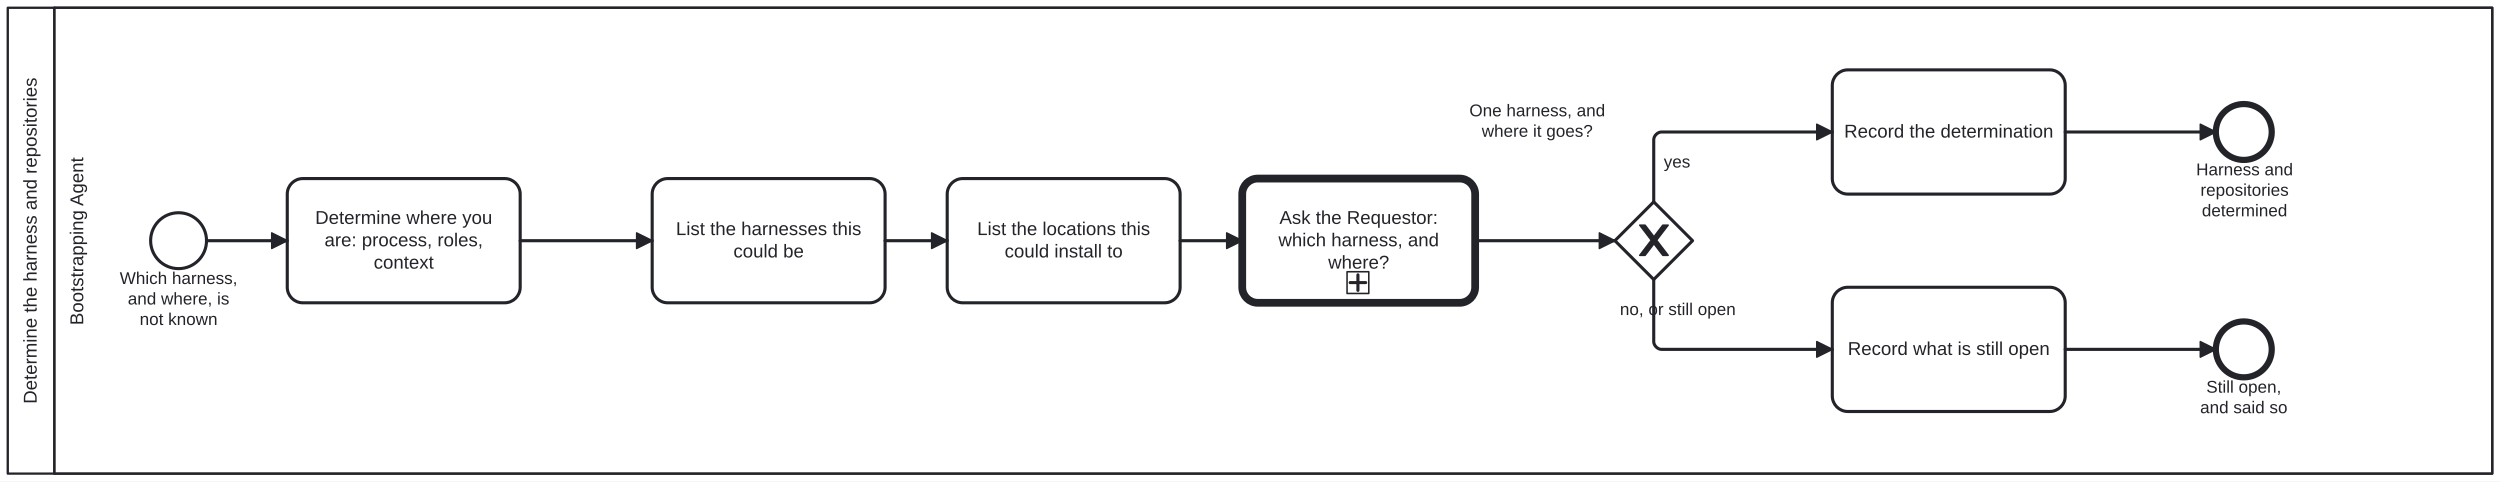
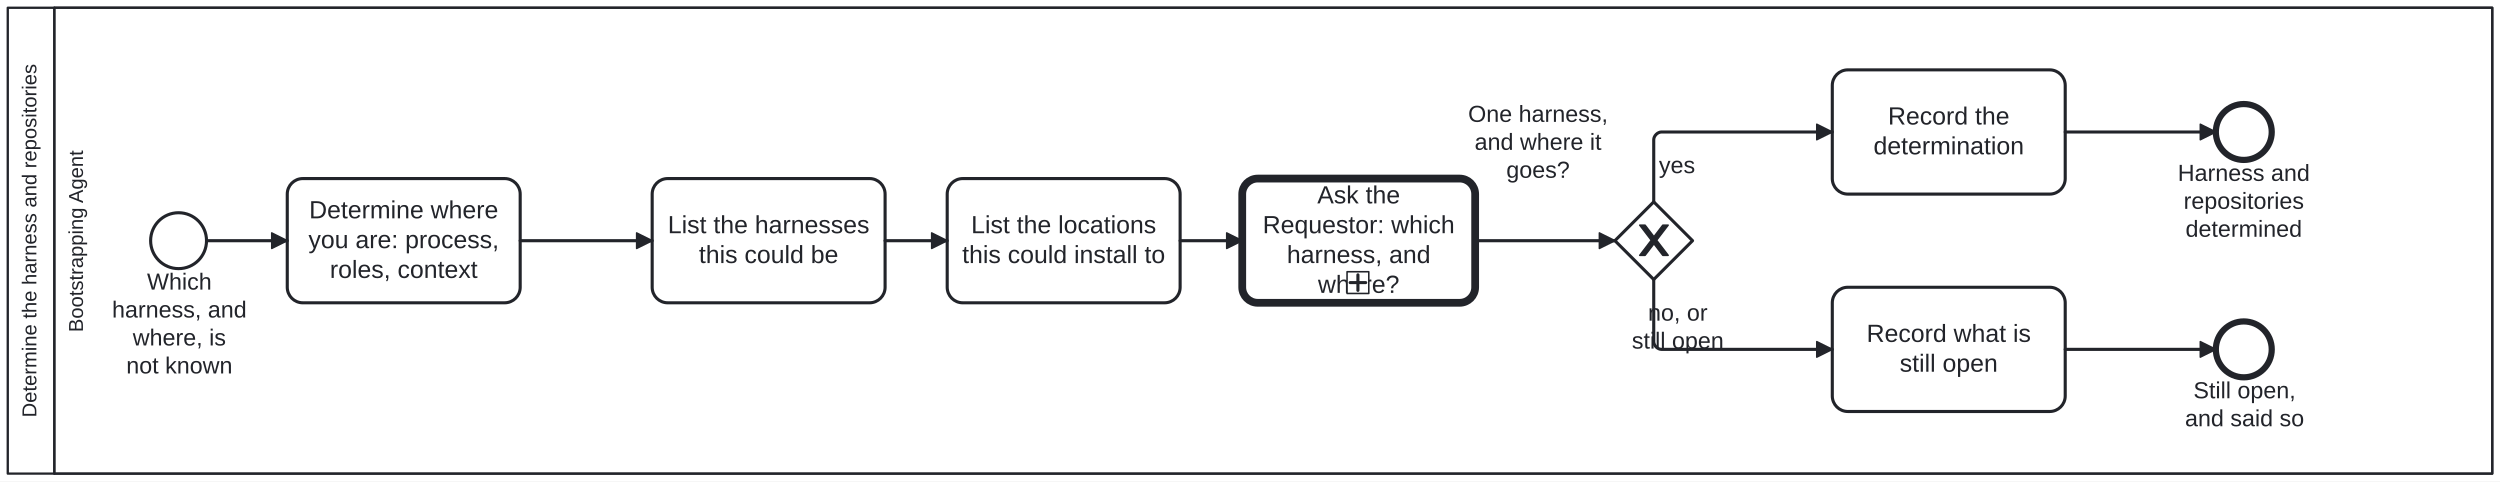
<svg xmlns="http://www.w3.org/2000/svg" width="100%" style="max-width:100%;height:auto" viewBox="135 75 1610 310" version="1.1">
  <rect x="135" y="75" width="1610" height="310" fill="#ffffff" />
  <g class="djs-group">
    <g class="djs-element djs-shape" data-element-id="Participant_Process_Discussion" style="display: block;" transform="matrix(1 0 0 1 140 80)">
      <g class="djs-visual">
        <rect x="0" y="0" width="1600" height="300" rx="0" ry="0" style="stroke-linecap: round; stroke-linejoin: round; stroke: rgb(34, 36, 42); stroke-width: 1.5px; fill: white; fill-opacity: 0.95;" />
        <path style="fill: none; stroke-linecap: round; stroke-linejoin: round; stroke: rgb(34, 36, 42); stroke-width: 1.5px;" d="M30,0L30,300" />
-         <text lineHeight="1.2" class="djs-label" style="font-family: Arial, sans-serif; font-size: 12px; font-weight: normal; fill: rgb(34, 36, 42);" transform="matrix(-1.83697e-16 -1 1 -1.83697e-16 0 300)">
-           <tspan x="44.944" y="18.6">Determine the harness and repositories</tspan>
+         <text lineHeight="1.05" class="djs-label" transform="matrix(-1.83697e-16 -1 1 -1.83697e-16 0 300)" style="font-family: Arial, sans-serif; font-size: 13px; font-weight: normal; fill: rgb(34, 36, 42);">
+           <tspan x="36.19" y="18.413">Determine the harness and repositories</tspan>
        </text>
      </g>
      <rect class="djs-hit djs-hit-all" x="0" y="0" width="1600" height="300" style="fill: none; stroke-opacity: 0; stroke: white; stroke-width: 15px;" />
    </g>
    <g class="djs-children">
      <g class="djs-group">
        <g class="djs-element djs-shape" data-element-id="Lane_BootstrappingAgent" style="display: block;" transform="matrix(1 0 0 1 170 80)">
          <g class="djs-visual">
            <rect x="0" y="0" width="1570" height="300" rx="0" ry="0" style="stroke-linecap: round; stroke-linejoin: round; stroke: rgb(34, 36, 42); stroke-width: 1.5px; fill: white; fill-opacity: 0.25;" />
-             <text lineHeight="1.2" class="djs-label" style="font-family: Arial, sans-serif; font-size: 12px; font-weight: normal; fill: rgb(34, 36, 42);" transform="matrix(-1.83697e-16 -1 1 -1.83697e-16 0 300)">
-               <tspan x="95.628" y="18.6">Bootstrapping Agent</tspan>
+             <text lineHeight="1.05" class="djs-label" transform="matrix(-1.83697e-16 -1 1 -1.83697e-16 0 300)" style="font-family: Arial, sans-serif; font-size: 13px; font-weight: normal; fill: rgb(34, 36, 42);">
+               <tspan x="91.097" y="18.413">Bootstrapping Agent</tspan>
            </text>
          </g>
          <rect class="djs-hit djs-hit-all" x="0" y="0" width="1570" height="300" style="fill: none; stroke-opacity: 0; stroke: white; stroke-width: 15px;" />
        </g>
      </g>
      <g class="djs-group">
        <g class="djs-element djs-shape" data-element-id="Start_Discussion" style="display: block;" transform="matrix(1 0 0 1 232 212)">
          <g class="djs-visual">
            <circle cx="18" cy="18" r="18" style="stroke-linecap: round; stroke-linejoin: round; stroke: rgb(34, 36, 42); stroke-width: 2px; fill: white; fill-opacity: 0.95;" />
          </g>
          <rect class="djs-hit djs-hit-all" x="0" y="0" width="36" height="36" style="fill: none; stroke-opacity: 0; stroke: white; stroke-width: 15px;" />
        </g>
      </g>
      <g class="djs-group">
-         <g class="djs-element djs-shape" data-element-id="Start_Discussion_label" style="display: block;" transform="matrix(1 0 0 1 208 248)">
-           <g class="djs-visual">
-             <text lineHeight="1.2" class="djs-label" style="font-family: Arial, sans-serif; font-size: 11px; font-weight: normal; fill: rgb(34, 36, 42);">
-               <tspan x="4.096" y="9.9">Which harness, </tspan>
-               <tspan x="9.287" y="23.1">and where, is </tspan>
-               <tspan x="16.928" y="36.3">not known</tspan>
-             </text>
-           </g>
-           <rect class="djs-hit djs-hit-all" x="0" y="0" width="84" height="40" style="fill: none; stroke-opacity: 0; stroke: white; stroke-width: 15px;" />
+         <g class="djs-element djs-shape" data-element-id="Start_Discussion_label" style="display: block;" transform="matrix(1 0 0 1 207 248)">
+           <g class="djs-visual">
+             <text lineHeight="1.2" class="djs-label" style="font-family: Arial, sans-serif; font-size: 15px; font-weight: normal; fill: rgb(34, 36, 42);">
+               <tspan x="22.663" y="13.5">Which </tspan>
+               <tspan x="0.137" y="31.5">harness, and</tspan>
+               <tspan x="13.489" y="49.5">where, is </tspan>
+               <tspan x="9.311" y="67.5">not known</tspan>
+             </text>
+           </g>
+           <rect class="djs-hit djs-hit-all" x="0" y="0" width="87" height="72" style="fill: none; stroke-opacity: 0; stroke: white; stroke-width: 15px;" />
        </g>
      </g>
      <g class="djs-group">
        <g class="djs-element djs-shape" data-element-id="A_DetermineWhere" style="display: block;" transform="matrix(1 0 0 1 320 190)">
          <g class="djs-visual">
            <rect x="0" y="0" width="150" height="80" rx="10" ry="10" style="stroke-linecap: round; stroke-linejoin: round; stroke: rgb(34, 36, 42); stroke-width: 2px; fill: white; fill-opacity: 0.95;" />
-             <text lineHeight="1.2" class="djs-label" style="font-family: Arial, sans-serif; font-size: 12px; font-weight: normal; fill: rgb(34, 36, 42);">
-               <tspan x="17.974" y="29.2">Determine where you </tspan>
-               <tspan x="23.979" y="43.6">are: process, roles, </tspan>
-               <tspan x="55.655" y="58">context</tspan>
+             <text lineHeight="1.2" class="djs-label" style="font-family: Arial, sans-serif; font-size: 16px; font-weight: normal; fill: rgb(34, 36, 42);">
+               <tspan x="14.086" y="25.6">Determine where </tspan>
+               <tspan x="13.637" y="44.8">you are: process, </tspan>
+               <tspan x="27.422" y="64">roles, context</tspan>
            </text>
          </g>
          <rect class="djs-hit djs-hit-all" x="0" y="0" width="150" height="80" style="fill: none; stroke-opacity: 0; stroke: white; stroke-width: 15px;" />
        </g>
      </g>
      <g class="djs-group">
        <g class="djs-element djs-shape" data-element-id="A_ListHarnesses" style="display: block;" transform="matrix(1 0 0 1 555 190)">
          <g class="djs-visual">
            <rect x="0" y="0" width="150" height="80" rx="10" ry="10" style="stroke-linecap: round; stroke-linejoin: round; stroke: rgb(34, 36, 42); stroke-width: 2px; fill: white; fill-opacity: 0.95;" />
-             <text lineHeight="1.2" class="djs-label" style="font-family: Arial, sans-serif; font-size: 12px; font-weight: normal; fill: rgb(34, 36, 42);">
-               <tspan x="15.302" y="36.4">List the harnesses this </tspan>
-               <tspan x="52.315" y="50.8">could be</tspan>
+             <text lineHeight="1.2" class="djs-label" style="font-family: Arial, sans-serif; font-size: 16px; font-weight: normal; fill: rgb(34, 36, 42);">
+               <tspan x="10.074" y="35.2">List the harnesses </tspan>
+               <tspan x="30.082" y="54.4">this could be</tspan>
            </text>
          </g>
          <rect class="djs-hit djs-hit-all" x="0" y="0" width="150" height="80" style="fill: none; stroke-opacity: 0; stroke: white; stroke-width: 15px;" />
        </g>
      </g>
      <g class="djs-group">
        <g class="djs-element djs-shape" data-element-id="A_ListLocations" style="display: block;" transform="matrix(1 0 0 1 745 190)">
          <g class="djs-visual">
            <rect x="0" y="0" width="150" height="80" rx="10" ry="10" style="stroke-linecap: round; stroke-linejoin: round; stroke: rgb(34, 36, 42); stroke-width: 2px; fill: white; fill-opacity: 0.95;" />
-             <text lineHeight="1.2" class="djs-label" style="font-family: Arial, sans-serif; font-size: 12px; font-weight: normal; fill: rgb(34, 36, 42);">
-               <tspan x="19.304" y="36.4">List the locations this </tspan>
-               <tspan x="36.979" y="50.8">could install to</tspan>
+             <text lineHeight="1.2" class="djs-label" style="font-family: Arial, sans-serif; font-size: 16px; font-weight: normal; fill: rgb(34, 36, 42);">
+               <tspan x="15.41" y="35.2">List the locations </tspan>
+               <tspan x="9.633" y="54.4">this could install to</tspan>
            </text>
          </g>
          <rect class="djs-hit djs-hit-all" x="0" y="0" width="150" height="80" style="fill: none; stroke-opacity: 0; stroke: white; stroke-width: 15px;" />
        </g>
      </g>
      <g class="djs-group">
        <a class="fa-subprocess-link" href="human-agent-discussion.svg" target="_top">
          <g class="djs-element djs-shape" data-element-id="A_AskRequestor" style="display: block;" transform="matrix(1 0 0 1 935 190)">
            <g class="djs-visual">
              <rect x="0" y="0" width="150" height="80" rx="10" ry="10" style="stroke-linecap: round; stroke-linejoin: round; stroke: rgb(34, 36, 42); stroke-width: 5px; fill: white; fill-opacity: 0.95;" />
-               <text lineHeight="1.2" class="djs-label" style="font-family: Arial, sans-serif; font-size: 12px; font-weight: normal; fill: rgb(34, 36, 42);">
-                 <tspan x="23.974" y="29.2">Ask the Requestor: </tspan>
-                 <tspan x="23.303" y="43.6">which harness, and </tspan>
-                 <tspan x="55.321" y="58">where?</tspan>
+               <text lineHeight="1.2" class="djs-label" style="font-family: Arial, sans-serif; font-size: 16px; font-weight: normal; fill: rgb(34, 36, 42);">
+                 <tspan x="48.32" y="16">Ask the </tspan>
+                 <tspan x="13.191" y="35.2">Requestor: which </tspan>
+                 <tspan x="28.746" y="54.4">harness, and </tspan>
+                 <tspan x="48.762" y="73.6">where?</tspan>
              </text>
              <rect x="0" y="0" width="14" height="14" rx="0" ry="0" style="stroke-linecap: round; stroke-linejoin: round; stroke: rgb(34, 36, 42); stroke-width: 1px; fill: white;" transform="matrix(1 0 0 1 67.5 60)" />
              <path data-marker="sub-process" d="m67.5,60 m 7,2 l 0,10 m -5,-5 l 10,0" style="fill: white; stroke-linecap: round; stroke-linejoin: round; stroke: rgb(34, 36, 42); stroke-width: 2px;" />
            </g>
            <rect class="djs-hit djs-hit-all" x="0" y="0" width="150" height="80" style="fill: none; stroke-opacity: 0; stroke: white; stroke-width: 15px;" />
          </g>
        </a>
      </g>
      <g class="djs-group">
        <g class="djs-element djs-shape" data-element-id="G_Settled" style="display: block;" transform="matrix(1 0 0 1 1175 205)">
          <g class="djs-visual">
            <polygon points="25,0 50,25 25,50 0,25" style="stroke-linecap: round; stroke-linejoin: round; stroke: rgb(34, 36, 42); stroke-width: 2px; fill: white; fill-opacity: 0.95;" />
            <path d="m 16,15 7.429,9.714 -7.429,9.714 3.429,0 5.714,-7.464 5.714,7.464 3.429,0 -7.429,-9.714 7.429,-9.714 -3.429,0 -5.714,7.464 -5.714,-7.464 -3.429,0 z" style="fill: rgb(34, 36, 42); stroke-linecap: round; stroke-linejoin: round; stroke: rgb(34, 36, 42); stroke-width: 1px;" />
          </g>
          <rect class="djs-hit djs-hit-all" x="0" y="0" width="50" height="50" style="fill: none; stroke-opacity: 0; stroke: white; stroke-width: 15px;" />
        </g>
      </g>
      <g class="djs-group">
-         <g class="djs-element djs-shape" data-element-id="G_Settled_label" style="display: block;" transform="matrix(1 0 0 1 1081 140)">
-           <g class="djs-visual">
-             <text lineHeight="1.2" class="djs-label" style="font-family: Arial, sans-serif; font-size: 11px; font-weight: normal; fill: rgb(34, 36, 42);">
-               <tspan x="0.277" y="9.9">One harness, and</tspan>
-               <tspan x="8.229" y="23.1">where it goes?</tspan>
-             </text>
-           </g>
-           <rect class="djs-hit djs-hit-all" x="0" y="0" width="88" height="27" style="fill: none; stroke-opacity: 0; stroke: white; stroke-width: 15px;" />
+         <g class="djs-element djs-shape" data-element-id="G_Settled_label" style="display: block;" transform="matrix(1 0 0 1 1080 140)">
+           <g class="djs-visual">
+             <text lineHeight="1.2" class="djs-label" style="font-family: Arial, sans-serif; font-size: 15px; font-weight: normal; fill: rgb(34, 36, 42);">
+               <tspan x="0.474" y="13.5">One harness,</tspan>
+               <tspan x="4.642" y="31.5">and where it</tspan>
+               <tspan x="25.065" y="49.5">goes?</tspan>
+             </text>
+           </g>
+           <rect class="djs-hit djs-hit-all" x="0" y="0" width="91" height="54" style="fill: none; stroke-opacity: 0; stroke: white; stroke-width: 15px;" />
        </g>
      </g>
      <g class="djs-group">
        <g class="djs-element djs-shape" data-element-id="A_RecordDetermination" style="display: block;" transform="matrix(1 0 0 1 1315 120)">
          <g class="djs-visual">
            <rect x="0" y="0" width="150" height="80" rx="10" ry="10" style="stroke-linecap: round; stroke-linejoin: round; stroke: rgb(34, 36, 42); stroke-width: 2px; fill: white; fill-opacity: 0.95;" />
-             <text lineHeight="1.2" class="djs-label" style="font-family: Arial, sans-serif; font-size: 12px; font-weight: normal; fill: rgb(34, 36, 42);">
-               <tspan x="7.629" y="43.6">Record the determination</tspan>
+             <text lineHeight="1.2" class="djs-label" style="font-family: Arial, sans-serif; font-size: 16px; font-weight: normal; fill: rgb(34, 36, 42);">
+               <tspan x="35.867" y="35.2">Record the </tspan>
+               <tspan x="26.527" y="54.4">determination</tspan>
            </text>
          </g>
          <rect class="djs-hit djs-hit-all" x="0" y="0" width="150" height="80" style="fill: none; stroke-opacity: 0; stroke: white; stroke-width: 15px;" />
        </g>
      </g>
      <g class="djs-group">
        <g class="djs-element djs-shape" data-element-id="A_RecordUnsettled" style="display: block;" transform="matrix(1 0 0 1 1315 260)">
          <g class="djs-visual">
            <rect x="0" y="0" width="150" height="80" rx="10" ry="10" style="stroke-linecap: round; stroke-linejoin: round; stroke: rgb(34, 36, 42); stroke-width: 2px; fill: white; fill-opacity: 0.95;" />
-             <text lineHeight="1.2" class="djs-label" style="font-family: Arial, sans-serif; font-size: 12px; font-weight: normal; fill: rgb(34, 36, 42);">
-               <tspan x="9.97" y="43.6">Record what is still open</tspan>
+             <text lineHeight="1.2" class="djs-label" style="font-family: Arial, sans-serif; font-size: 16px; font-weight: normal; fill: rgb(34, 36, 42);">
+               <tspan x="22.09" y="35.2">Record what is </tspan>
+               <tspan x="43.426" y="54.4">still open</tspan>
            </text>
          </g>
          <rect class="djs-hit djs-hit-all" x="0" y="0" width="150" height="80" style="fill: none; stroke-opacity: 0; stroke: white; stroke-width: 15px;" />
        </g>
      </g>
      <g class="djs-group">
        <g class="djs-element djs-shape" data-element-id="End_Settled" style="display: block;" transform="matrix(1 0 0 1 1562 142)">
          <g class="djs-visual">
            <circle cx="18" cy="18" r="18" style="stroke-linecap: round; stroke-linejoin: round; stroke: rgb(34, 36, 42); stroke-width: 4px; fill: white; fill-opacity: 0.95;" />
          </g>
          <rect class="djs-hit djs-hit-all" x="0" y="0" width="36" height="36" style="fill: none; stroke-opacity: 0; stroke: white; stroke-width: 15px;" />
        </g>
      </g>
      <g class="djs-group">
-         <g class="djs-element djs-shape" data-element-id="End_Settled_label" style="display: block;" transform="matrix(1 0 0 1 1549 178)">
-           <g class="djs-visual">
-             <text lineHeight="1.2" class="djs-label" style="font-family: Arial, sans-serif; font-size: 11px; font-weight: normal; fill: rgb(34, 36, 42);">
-               <tspan x="0.315" y="9.9">Harness and </tspan>
-               <tspan x="3.071" y="23.1">repositories</tspan>
-               <tspan x="3.984" y="36.3">determined</tspan>
-             </text>
-           </g>
-           <rect class="djs-hit djs-hit-all" x="0" y="0" width="63" height="40" style="fill: none; stroke-opacity: 0; stroke: white; stroke-width: 15px;" />
+         <g class="djs-element djs-shape" data-element-id="End_Settled_label" style="display: block;" transform="matrix(1 0 0 1 1537 178)">
+           <g class="djs-visual">
+             <text lineHeight="1.2" class="djs-label" style="font-family: Arial, sans-serif; font-size: 15px; font-weight: normal; fill: rgb(34, 36, 42);">
+               <tspan x="0.476" y="13.5">Harness and </tspan>
+               <tspan x="4.233" y="31.5">repositories</tspan>
+               <tspan x="5.478" y="49.5">determined</tspan>
+             </text>
+           </g>
+           <rect class="djs-hit djs-hit-all" x="0" y="0" width="86" height="54" style="fill: none; stroke-opacity: 0; stroke: white; stroke-width: 15px;" />
        </g>
      </g>
      <g class="djs-group">
        <g class="djs-element djs-shape" data-element-id="End_Unsettled" style="display: block;" transform="matrix(1 0 0 1 1562 282)">
          <g class="djs-visual">
            <circle cx="18" cy="18" r="18" style="stroke-linecap: round; stroke-linejoin: round; stroke: rgb(34, 36, 42); stroke-width: 4px; fill: white; fill-opacity: 0.95;" />
          </g>
          <rect class="djs-hit djs-hit-all" x="0" y="0" width="36" height="36" style="fill: none; stroke-opacity: 0; stroke: white; stroke-width: 15px;" />
        </g>
      </g>
      <g class="djs-group">
-         <g class="djs-element djs-shape" data-element-id="End_Unsettled_label" style="display: block;" transform="matrix(1 0 0 1 1545 318)">
-           <g class="djs-visual">
-             <text lineHeight="1.2" class="djs-label" style="font-family: Arial, sans-serif; font-size: 11px; font-weight: normal; fill: rgb(34, 36, 42);">
-               <tspan x="10.846" y="9.9">Still open, </tspan>
-               <tspan x="6.869" y="23.1">and said so</tspan>
-             </text>
-           </g>
-           <rect class="djs-hit djs-hit-all" x="0" y="0" width="70" height="27" style="fill: none; stroke-opacity: 0; stroke: white; stroke-width: 15px;" />
+         <g class="djs-element djs-shape" data-element-id="End_Unsettled_label" style="display: block;" transform="matrix(1 0 0 1 1542 318)">
+           <g class="djs-visual">
+             <text lineHeight="1.2" class="djs-label" style="font-family: Arial, sans-serif; font-size: 15px; font-weight: normal; fill: rgb(34, 36, 42);">
+               <tspan x="5.563" y="13.5">Still open, </tspan>
+               <tspan x="0.139" y="31.5">and said so</tspan>
+             </text>
+           </g>
+           <rect class="djs-hit djs-hit-all" x="0" y="0" width="77" height="36" style="fill: none; stroke-opacity: 0; stroke: white; stroke-width: 15px;" />
        </g>
      </g>
      <g class="djs-group">
        <g class="djs-element djs-connection" data-element-id="Flow_Start_Where" style="display: block;">
          <g class="djs-visual">
            <defs>
              <marker id="bpmn-marker-1" viewBox="0 0 20 20" refX="11" refY="10" markerWidth="10" markerHeight="10" orient="auto">
                <path d="M 1 5 L 11 10 L 1 15 Z" style="stroke-linecap: round; stroke-linejoin: round; stroke: rgb(34, 36, 42); stroke-width: 1px; fill: rgb(34, 36, 42);" />
              </marker>
            </defs>
            <path data-corner-radius="5" style="fill: none; stroke-linecap: round; stroke-linejoin: round; stroke: rgb(34, 36, 42); stroke-width: 2px; marker-end: url('#bpmn-marker-1');" d="M268,230L320,230" />
          </g>
          <path d="M268,230L320,230" class="djs-hit djs-hit-stroke" style="fill: none; stroke-opacity: 0; stroke: white; stroke-width: 15px;" />
        </g>
      </g>
      <g class="djs-group">
        <g class="djs-element djs-connection" data-element-id="Flow_Where_Harnesses" style="display: block;">
          <g class="djs-visual">
            <defs>
              <marker id="bpmn-marker-2" viewBox="0 0 20 20" refX="11" refY="10" markerWidth="10" markerHeight="10" orient="auto">
                <path d="M 1 5 L 11 10 L 1 15 Z" style="stroke-linecap: round; stroke-linejoin: round; stroke: rgb(34, 36, 42); stroke-width: 1px; fill: rgb(34, 36, 42);" />
              </marker>
            </defs>
            <path data-corner-radius="5" style="fill: none; stroke-linecap: round; stroke-linejoin: round; stroke: rgb(34, 36, 42); stroke-width: 2px; marker-end: url('#bpmn-marker-2');" d="M470,230L555,230" />
          </g>
          <path d="M470,230L555,230" class="djs-hit djs-hit-stroke" style="fill: none; stroke-opacity: 0; stroke: white; stroke-width: 15px;" />
        </g>
      </g>
      <g class="djs-group">
        <g class="djs-element djs-connection" data-element-id="Flow_Harnesses_Locations" style="display: block;">
          <g class="djs-visual">
            <defs>
              <marker id="bpmn-marker-3" viewBox="0 0 20 20" refX="11" refY="10" markerWidth="10" markerHeight="10" orient="auto">
                <path d="M 1 5 L 11 10 L 1 15 Z" style="stroke-linecap: round; stroke-linejoin: round; stroke: rgb(34, 36, 42); stroke-width: 1px; fill: rgb(34, 36, 42);" />
              </marker>
            </defs>
            <path data-corner-radius="5" style="fill: none; stroke-linecap: round; stroke-linejoin: round; stroke: rgb(34, 36, 42); stroke-width: 2px; marker-end: url('#bpmn-marker-3');" d="M705,230L745,230" />
          </g>
          <path d="M705,230L745,230" class="djs-hit djs-hit-stroke" style="fill: none; stroke-opacity: 0; stroke: white; stroke-width: 15px;" />
        </g>
      </g>
      <g class="djs-group">
        <g class="djs-element djs-connection" data-element-id="Flow_Locations_Ask" style="display: block;">
          <g class="djs-visual">
            <defs>
              <marker id="bpmn-marker-4" viewBox="0 0 20 20" refX="11" refY="10" markerWidth="10" markerHeight="10" orient="auto">
                <path d="M 1 5 L 11 10 L 1 15 Z" style="stroke-linecap: round; stroke-linejoin: round; stroke: rgb(34, 36, 42); stroke-width: 1px; fill: rgb(34, 36, 42);" />
              </marker>
            </defs>
            <path data-corner-radius="5" style="fill: none; stroke-linecap: round; stroke-linejoin: round; stroke: rgb(34, 36, 42); stroke-width: 2px; marker-end: url('#bpmn-marker-4');" d="M895,230L935,230" />
          </g>
          <path d="M895,230L935,230" class="djs-hit djs-hit-stroke" style="fill: none; stroke-opacity: 0; stroke: white; stroke-width: 15px;" />
        </g>
      </g>
      <g class="djs-group">
        <g class="djs-element djs-connection" data-element-id="Flow_Ask_Gate" style="display: block;">
          <g class="djs-visual">
            <defs>
              <marker id="bpmn-marker-5" viewBox="0 0 20 20" refX="11" refY="10" markerWidth="10" markerHeight="10" orient="auto">
                <path d="M 1 5 L 11 10 L 1 15 Z" style="stroke-linecap: round; stroke-linejoin: round; stroke: rgb(34, 36, 42); stroke-width: 1px; fill: rgb(34, 36, 42);" />
              </marker>
            </defs>
            <path data-corner-radius="5" style="fill: none; stroke-linecap: round; stroke-linejoin: round; stroke: rgb(34, 36, 42); stroke-width: 2px; marker-end: url('#bpmn-marker-5');" d="M1085,230L1175,230" />
          </g>
          <path d="M1085,230L1175,230" class="djs-hit djs-hit-stroke" style="fill: none; stroke-opacity: 0; stroke: white; stroke-width: 15px;" />
        </g>
      </g>
      <g class="djs-group">
        <g class="djs-element djs-connection" data-element-id="Flow_Settled_Yes" style="display: block;">
          <g class="djs-visual">
            <defs>
              <marker id="bpmn-marker-6" viewBox="0 0 20 20" refX="11" refY="10" markerWidth="10" markerHeight="10" orient="auto">
                <path d="M 1 5 L 11 10 L 1 15 Z" style="stroke-linecap: round; stroke-linejoin: round; stroke: rgb(34, 36, 42); stroke-width: 1px; fill: rgb(34, 36, 42);" />
              </marker>
            </defs>
            <path data-corner-radius="5" style="fill: none; stroke-linecap: round; stroke-linejoin: round; stroke: rgb(34, 36, 42); stroke-width: 2px; marker-end: url('#bpmn-marker-6');" d="M1200,205L1200,165C1200,162.5,1202.5,160,1205,160L1315,160" />
          </g>
          <path d="M1200,205L1200,160L1315,160" class="djs-hit djs-hit-stroke" style="fill: none; stroke-opacity: 0; stroke: white; stroke-width: 15px;" />
        </g>
      </g>
      <g class="djs-group">
-         <g class="djs-element djs-shape" data-element-id="Flow_Settled_Yes_label" style="display: block;" transform="matrix(1 0 0 1 1206 173)">
-           <g class="djs-visual">
-             <text lineHeight="1.2" class="djs-label" style="font-family: Arial, sans-serif; font-size: 11px; font-weight: normal; fill: rgb(34, 36, 42);">
-               <tspan x="0.441" y="9.9">yes</tspan>
-             </text>
-           </g>
-           <rect class="djs-hit djs-hit-all" x="0" y="0" width="18" height="14" style="fill: none; stroke-opacity: 0; stroke: white; stroke-width: 15px;" />
+         <g class="djs-element djs-shape" data-element-id="Flow_Settled_Yes_label" style="display: block;" transform="matrix(1 0 0 1 1203 173)">
+           <g class="djs-visual">
+             <text lineHeight="1.2" class="djs-label" style="font-family: Arial, sans-serif; font-size: 15px; font-weight: normal; fill: rgb(34, 36, 42);">
+               <tspan x="0.329" y="13.5">yes</tspan>
+             </text>
+           </g>
+           <rect class="djs-hit djs-hit-all" x="0" y="0" width="24" height="18" style="fill: none; stroke-opacity: 0; stroke: white; stroke-width: 15px;" />
        </g>
      </g>
      <g class="djs-group">
        <g class="djs-element djs-connection" data-element-id="Flow_Settled_No" style="display: block;">
          <g class="djs-visual">
            <defs>
              <marker id="bpmn-marker-7" viewBox="0 0 20 20" refX="11" refY="10" markerWidth="10" markerHeight="10" orient="auto">
                <path d="M 1 5 L 11 10 L 1 15 Z" style="stroke-linecap: round; stroke-linejoin: round; stroke: rgb(34, 36, 42); stroke-width: 1px; fill: rgb(34, 36, 42);" />
              </marker>
            </defs>
            <path data-corner-radius="5" style="fill: none; stroke-linecap: round; stroke-linejoin: round; stroke: rgb(34, 36, 42); stroke-width: 2px; marker-end: url('#bpmn-marker-7');" d="M1200,255L1200,295C1200,297.5,1202.5,300,1205,300L1315,300" />
          </g>
          <path d="M1200,255L1200,300L1315,300" class="djs-hit djs-hit-stroke" style="fill: none; stroke-opacity: 0; stroke: white; stroke-width: 15px;" />
        </g>
      </g>
      <g class="djs-group">
-         <g class="djs-element djs-shape" data-element-id="Flow_Settled_No_label" style="display: block;" transform="matrix(1 0 0 1 1178 268)">
-           <g class="djs-visual">
-             <text lineHeight="1.2" class="djs-label" style="font-family: Arial, sans-serif; font-size: 11px; font-weight: normal; fill: rgb(34, 36, 42);">
-               <tspan x="0.2" y="9.9">no, or still open</tspan>
-             </text>
-           </g>
-           <rect class="djs-hit djs-hit-all" x="0" y="0" width="75" height="14" style="fill: none; stroke-opacity: 0; stroke: white; stroke-width: 15px;" />
+         <g class="djs-element djs-shape" data-element-id="Flow_Settled_No_label" style="display: block;" transform="matrix(1 0 0 1 1183 268)">
+           <g class="djs-visual">
+             <text lineHeight="1.2" class="djs-label" style="font-family: Arial, sans-serif; font-size: 15px; font-weight: normal; fill: rgb(34, 36, 42);">
+               <tspan x="13.322" y="13.5">no, or </tspan>
+               <tspan x="2.899" y="31.5">still open</tspan>
+             </text>
+           </g>
+           <rect class="djs-hit djs-hit-all" x="0" y="0" width="65" height="36" style="fill: none; stroke-opacity: 0; stroke: white; stroke-width: 15px;" />
        </g>
      </g>
      <g class="djs-group">
        <g class="djs-element djs-connection" data-element-id="Flow_Record_End" style="display: block;">
          <g class="djs-visual">
            <defs>
              <marker id="bpmn-marker-8" viewBox="0 0 20 20" refX="11" refY="10" markerWidth="10" markerHeight="10" orient="auto">
                <path d="M 1 5 L 11 10 L 1 15 Z" style="stroke-linecap: round; stroke-linejoin: round; stroke: rgb(34, 36, 42); stroke-width: 1px; fill: rgb(34, 36, 42);" />
              </marker>
            </defs>
            <path data-corner-radius="5" style="fill: none; stroke-linecap: round; stroke-linejoin: round; stroke: rgb(34, 36, 42); stroke-width: 2px; marker-end: url('#bpmn-marker-8');" d="M1465,160L1562,160" />
          </g>
          <path d="M1465,160L1562,160" class="djs-hit djs-hit-stroke" style="fill: none; stroke-opacity: 0; stroke: white; stroke-width: 15px;" />
        </g>
      </g>
      <g class="djs-group">
        <g class="djs-element djs-connection" data-element-id="Flow_Unsettled_End" style="display: block;">
          <g class="djs-visual">
            <defs>
              <marker id="bpmn-marker-9" viewBox="0 0 20 20" refX="11" refY="10" markerWidth="10" markerHeight="10" orient="auto">
                <path d="M 1 5 L 11 10 L 1 15 Z" style="stroke-linecap: round; stroke-linejoin: round; stroke: rgb(34, 36, 42); stroke-width: 1px; fill: rgb(34, 36, 42);" />
              </marker>
            </defs>
            <path data-corner-radius="5" style="fill: none; stroke-linecap: round; stroke-linejoin: round; stroke: rgb(34, 36, 42); stroke-width: 2px; marker-end: url('#bpmn-marker-9');" d="M1465,300L1562,300" />
          </g>
          <path d="M1465,300L1562,300" class="djs-hit djs-hit-stroke" style="fill: none; stroke-opacity: 0; stroke: white; stroke-width: 15px;" />
        </g>
      </g>
    </g>
  </g>
</svg>
